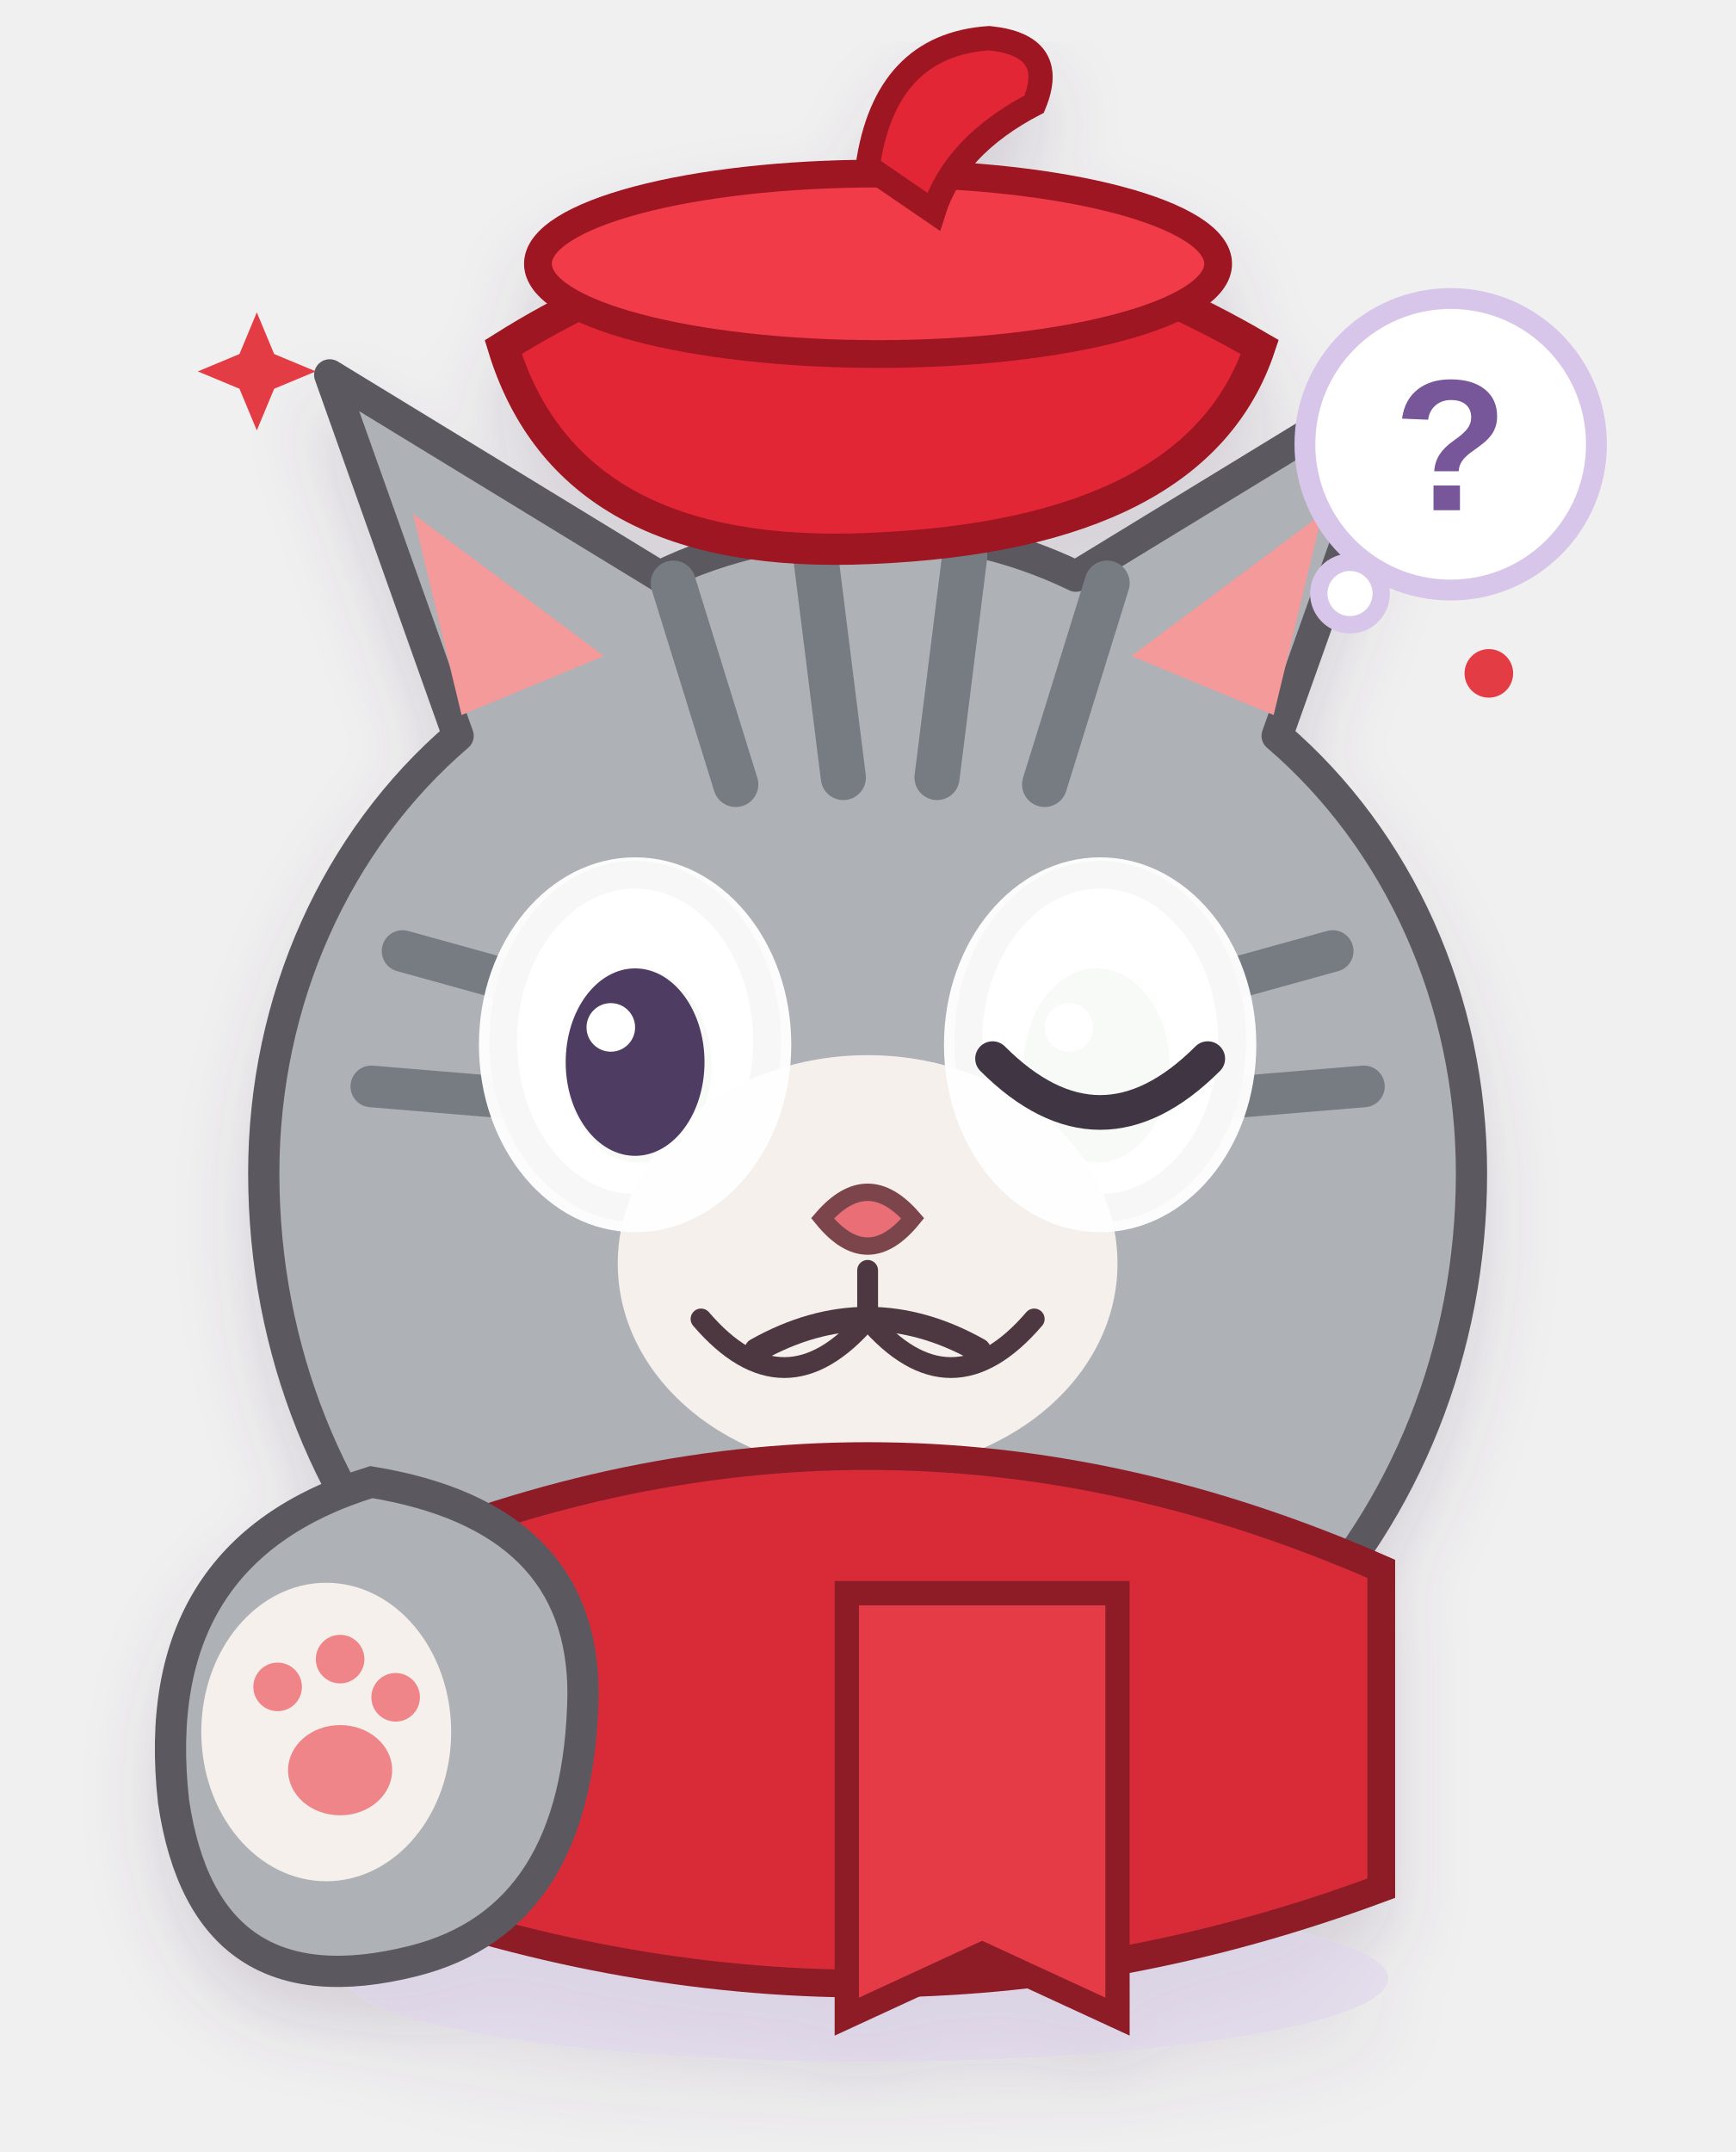
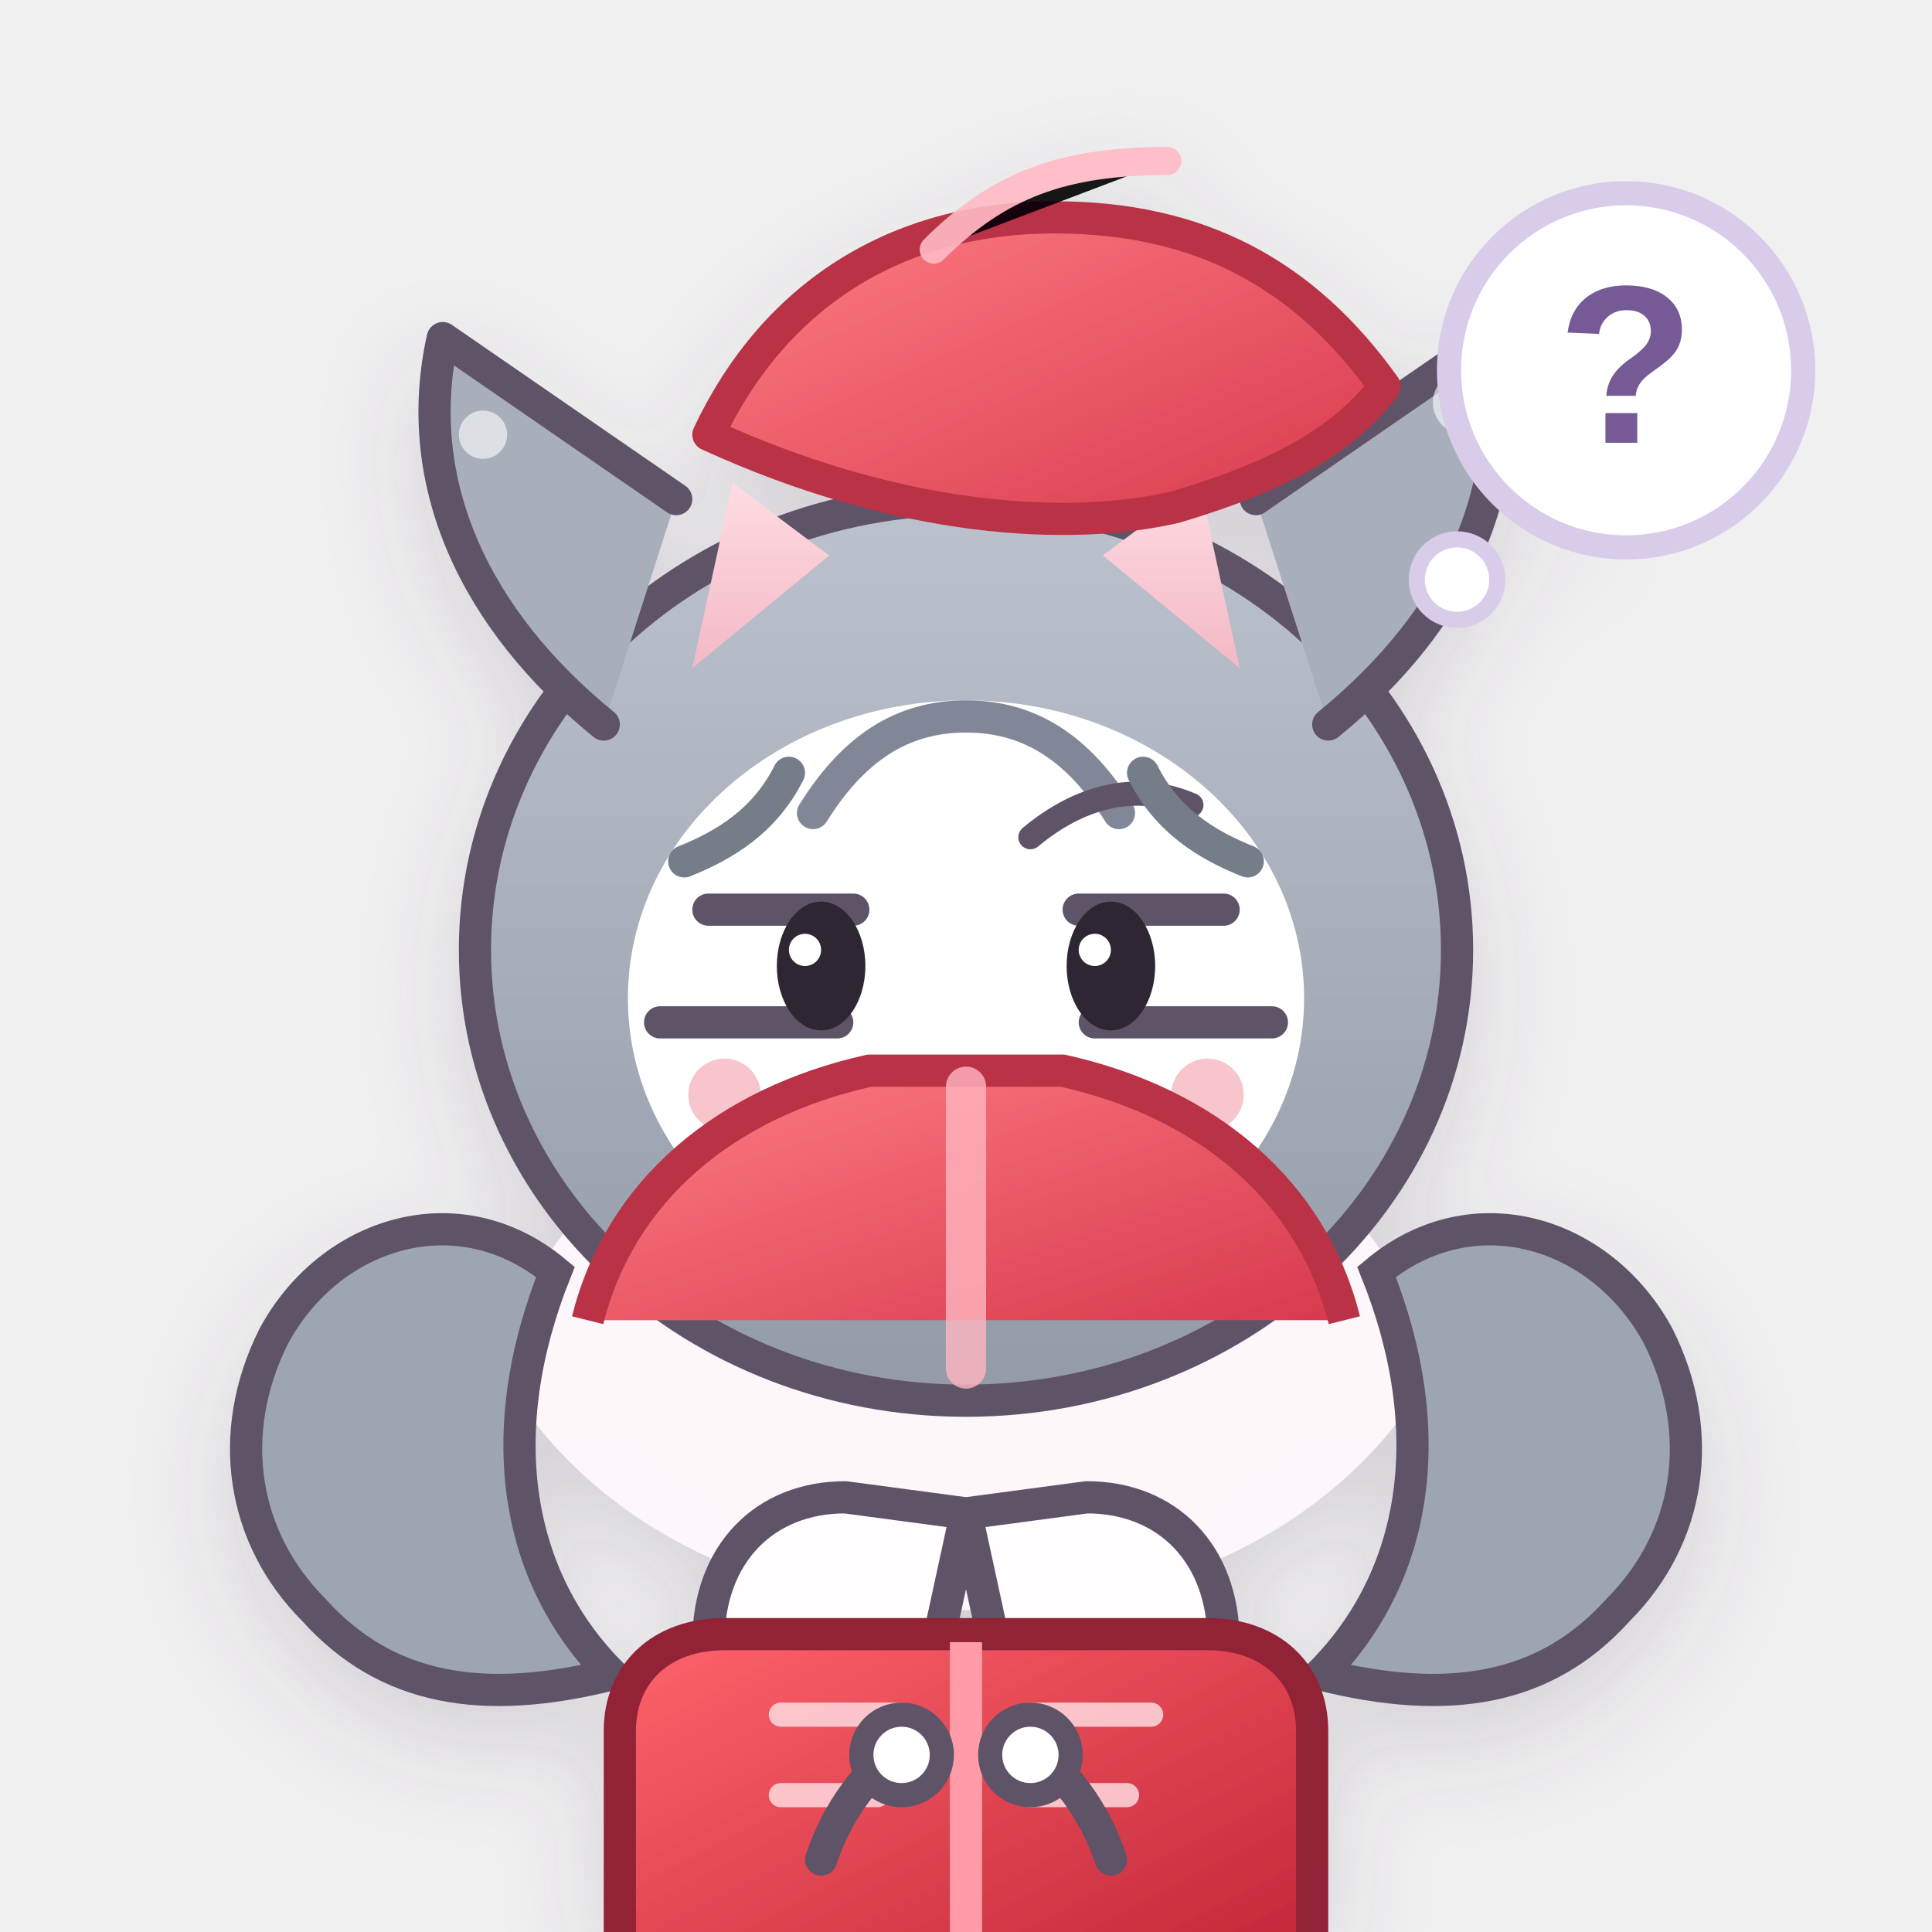
- <svg xmlns="http://www.w3.org/2000/svg" viewBox="0 0 500 620" role="img" aria-label="쁘띠냥, 회색 고양이 단어와 문법 선생님">
+ <svg xmlns="http://www.w3.org/2000/svg" viewBox="0 0 240 240" role="img" aria-label="쁘띠냥">
  <defs>
-     <filter id="s" x="-30%" y="-30%" width="160%" height="180%">
-       <feDropShadow dx="0" dy="12" stdDeviation="10" flood-color="#5d4771" flood-opacity=".18" />
+     <linearGradient id="fur" x1="0" y1="0" x2="0" y2="1">
+       <stop offset="0" stop-color="#bcc2cd" />
+       <stop offset="1" stop-color="#939ba8" />
+     </linearGradient>
+     <linearGradient id="pink" x1="0" y1="0" x2="0" y2="1">
+       <stop offset="0" stop-color="#ffdbe2" />
+       <stop offset="1" stop-color="#f3b9c5" />
+     </linearGradient>
+     <linearGradient id="red" x1="0" y1="0" x2="1" y2="1">
+       <stop offset="0" stop-color="#ff7d83" />
+       <stop offset="1" stop-color="#d7394d" />
+     </linearGradient>
+     <linearGradient id="book" x1="0" y1="0" x2="1" y2="1">
+       <stop offset="0" stop-color="#ff646c" />
+       <stop offset="1" stop-color="#bf2335" />
+     </linearGradient>
+     <filter id="shadow" x="-20%" y="-20%" width="140%" height="140%">
+       <feDropShadow dx="0" dy="5" stdDeviation="6" flood-color="#5c4773" flood-opacity=".18" />
    </filter>
    <style>
- .char{transform-box:fill-box;transform-origin:center bottom;animation:float 3.2s ease-in-out infinite}.paw{transform-box:fill-box;transform-origin:55% 85%;animation:wave 2.8s ease-in-out infinite}.eye{transform-box:fill-box;transform-origin:center;animation:blink 5s infinite}.spark{animation:twinkle 2.2s ease-in-out infinite;transform-origin:center}
- @keyframes float{0%,100%{transform:translateY(0)}50%{transform:translateY(-8px)}}@keyframes wave{0%,68%,100%{transform:rotate(0)}76%{transform:rotate(-12deg)}84%{transform:rotate(8deg)}}@keyframes blink{0%,46%,50%,100%{transform:scaleY(1)}48%{transform:scaleY(.08)}}@keyframes twinkle{0%,100%{opacity:.25;transform:scale(.75)}50%{opacity:1;transform:scale(1.15)}}@media(prefers-reduced-motion:reduce){.char,.paw,.eye,.spark{animation:none}}
- </style>
+         svg{overflow:visible} .idle-body{transform-box:fill-box;transform-origin:center bottom;animation:float 3.4s ease-in-out infinite} .sparkle{transform-box:fill-box;transform-origin:center;animation:twinkle 2.2s ease-in-out infinite} @keyframes float{0%,100%{transform:translateY(0)}50%{transform:translateY(-4px)}} @keyframes twinkle{0%,100%{opacity:.35;transform:scale(.8)}50%{opacity:1;transform:scale(1.12)}} @media(prefers-reduced-motion:reduce){.idle-body,.sparkle{animation:none}}
+         </style>
  </defs>
-   <g class="char" filter="url(#s)">
-     <ellipse cx="250" cy="570" rx="150" ry="24" fill="#d9cbea" opacity=".45" />
-     <path d="M132 212L95 108l95 58c37-18 83-18 120 0l95-58-37 104c35 30 56 76 56 126 0 103-78 184-174 184S76 441 76 338c0-50 21-96 56-126z" fill="#aeb1b6" stroke="#5b5860" stroke-width="9" stroke-linejoin="round" />
-     <path d="M119 148l55 41-41 17zM381 148l-55 41 41 17z" fill="#f49a9a" />
-     <path d="M194 168l18 58M235 160l8 64M278 160l-8 64M319 168l-18 58" stroke="#777b82" stroke-width="13" stroke-linecap="round" />
-     <path d="M116 274l65 18M107 313l72 6M384 274l-65 18M393 313l-72 6" stroke="#777b82" stroke-width="12" stroke-linecap="round" />
-     <ellipse class="eye" cx="183" cy="300" rx="38" ry="48" fill="#fff" stroke="#343038" stroke-width="8" />
-     <ellipse class="eye" cx="317" cy="300" rx="38" ry="48" fill="#fff" stroke="#343038" stroke-width="8" />
-     <ellipse cx="184" cy="307" rx="21" ry="28" fill="#50743b" />
-     <ellipse cx="316" cy="307" rx="21" ry="28" fill="#50743b" />
-     <circle cx="176" cy="296" r="7" fill="#fff" />
-     <circle cx="308" cy="296" r="7" fill="#fff" />
-     <ellipse cx="250" cy="364" rx="72" ry="60" fill="#f5f0ec" />
-     <path d="M237 351q13-15 26 0-13 16-26 0z" fill="#e96e74" stroke="#7b454c" stroke-width="5" />
-     <path d="M250 366v14m0 0q-24 28-48 0m48 0q24 28 48 0" fill="none" stroke="#4d3842" stroke-width="6" stroke-linecap="round" />
-     <path d="M102 452q148-65 296 0v92q-148 55-296 0z" fill="#d92c39" stroke="#8d1d28" stroke-width="8" />
-     <path d="M244 459h78v122l-39-18-39 18z" fill="#e43b46" stroke="#8d1d28" stroke-width="7" />
-     <g class="paw">
-       <path d="M107 427q-65 20-57 92 9 61 69 46 48-12 49-77 0-51-61-61z" fill="#aeb1b6" stroke="#5b5860" stroke-width="9" />
-       <ellipse cx="94" cy="499" rx="36" ry="43" fill="#f5f0ec" />
-       <circle cx="80" cy="486" r="7" fill="#ef8589" />
-       <circle cx="98" cy="478" r="7" fill="#ef8589" />
-       <circle cx="114" cy="489" r="7" fill="#ef8589" />
-       <ellipse cx="98" cy="510" rx="15" ry="13" fill="#ef8589" />
-     </g>
-     <path d="M145 100q105-66 218 0-18 54-112 58-87 4-106-58z" fill="#e32636" stroke="#9e1622" stroke-width="9" />
-     <ellipse cx="253" cy="76" rx="98" ry="26" fill="#f13a48" stroke="#9e1622" stroke-width="8" />
-     <path d="M250 48q5-35 35-37 20 2 13 19-23 12-29 31z" fill="#e32636" stroke="#9e1622" stroke-width="7" />
-   </g>
-   <g class="spark" fill="#e33c45">
-     <path d="M74 90l5 12 12 5-12 5-5 12-5-12-12-5 12-5z" />
-     <circle cx="429" cy="194" r="7" />
-   </g>
-   <g aria-label="생각하는 표정" class="expression expression-think">
-     <ellipse cx="183" cy="301" rx="45" ry="54" fill="#fff" opacity=".96" />
-     <ellipse cx="317" cy="301" rx="45" ry="54" fill="#fff" opacity=".96" />
-     <ellipse cx="183" cy="306" rx="20" ry="27" fill="#4f3c62" />
-     <circle cx="176" cy="296" r="7" fill="#fff" />
-     <path d="M286 305q31 31 62 0" fill="none" stroke="#403542" stroke-width="10" stroke-linecap="round" />
-     <path d="M218 389q32-18 64 0" fill="none" stroke="#4d3842" stroke-width="7" stroke-linecap="round" />
-     <g transform="translate(370 80)">
-       <circle cx="48" cy="48" r="42" fill="#fff" stroke="#d7c5ea" stroke-width="6" />
-       <circle cx="19" cy="91" r="9" fill="#fff" stroke="#d7c5ea" stroke-width="5" />
-       <text x="48" y="67" text-anchor="middle" font-size="54" font-family="Arial,sans-serif" font-weight="900" fill="#77569a">?</text>
+   <g class="idle-body" filter="url(#shadow)">
+     <g transform="translate(120 118)">
+       <path d="M-58 52c3-14 15-28 31-33h54c16 5 28 19 31 33-10 18-31 30-58 30s-48-12-58-30z" fill="#fff9fd" opacity=".94" />
+       <path d="M-51 40c-8 20-5 38 7 50-16 4-28 2-37-8-9-9-11-22-5-34 7-13 23-18 35-8z" fill="#9da5b0" stroke="#5f5367" stroke-width="4" />
+       <path d="M51 40c8 20 5 38-7 50 16 4 28 2 37-8 9-9 11-22 5-34-7-13-23-18-35-8z" fill="#9da5b0" stroke="#5f5367" stroke-width="4" />
+       <ellipse cx="0" cy="0" rx="61" ry="56" fill="url(#fur)" stroke="#5f5367" stroke-width="4" />
+       <path d="M-45-28c-16-13-24-30-20-48l29 20" fill="#a8afba" stroke="#5f5367" stroke-width="4" stroke-linecap="round" stroke-linejoin="round" />
+       <path d="M45-28c16-13 24-30 20-48L36-56" fill="#a8afba" stroke="#5f5367" stroke-width="4" stroke-linecap="round" stroke-linejoin="round" />
+       <path d="M-29-58-17-49-34-35" fill="url(#pink)" />
+       <path d="M29-58 17-49 34-35" fill="url(#pink)" />
+       <ellipse cx="0" cy="6" rx="42" ry="37" fill="#ffffff" />
+       <path d="M-19-17c5-8 11-12 19-12 8 0 14 4 19 12" fill="none" stroke="#818796" stroke-width="4" stroke-linecap="round" />
+       <path d="M-14-5h-18M-16 9h-22M14-5h18M16 9h22" stroke="#5f5367" stroke-width="4" stroke-linecap="round" />
+       <ellipse cx="-18" cy="2" rx="5.5" ry="8" fill="#2d2830" />
+       <ellipse cx="18" cy="2" rx="5.5" ry="8" fill="#2d2830" />
+       <circle cx="-20" cy="0" r="2" fill="#fff" />
+       <circle cx="16" cy="0" r="2" fill="#fff" />
+       <path d="M8-14c6-5 13-7 20-4" fill="none" stroke="#5f5367" stroke-width="3" stroke-linecap="round" />
+       <path d="M-8 15 0 21 8 15" fill="#f09ba9" stroke="#5f5367" stroke-width="3" stroke-linejoin="round" />
+       <path d="M0 21v6" stroke="#5f5367" stroke-width="3" stroke-linecap="round" />
+       <path d="M-8 34c7-3 18-3 25 0" fill="none" stroke="#5f5367" stroke-width="4" stroke-linecap="round" />
+       <circle cx="-30" cy="18" r="4.5" fill="#f6b7c1" opacity=".8" />
+       <circle cx="30" cy="18" r="4.5" fill="#f6b7c1" opacity=".8" />
+       <path d="M-35-11c5-2 10-5 13-11M35-11c-5-2-10-5-13-11" stroke="#757d89" stroke-width="4" stroke-linecap="round" />
+       <path d="M-47 46c4-16 17-27 35-31h24c18 4 31 15 35 31" fill="url(#red)" stroke="#b93245" stroke-width="4" stroke-linejoin="round" />
+       <path d="M0 17v35" stroke="#ffb6c0" stroke-width="5" stroke-linecap="round" opacity=".8" />
+       <path d="M-15 68c-10 0-17 7-17 18v7h27l5-23z" fill="#fffdfd" stroke="#5f5367" stroke-width="4" stroke-linejoin="round" />
+       <path d="M15 68c10 0 17 7 17 18v7H5L0 70z" fill="#fffdfd" stroke="#5f5367" stroke-width="4" stroke-linejoin="round" />
+       <g transform="translate(0 82)">
+         <path d="M-30 3h60c8 0 13 5 13 12v33H-43V15c0-7 5-12 13-12z" fill="url(#book)" stroke="#922136" stroke-width="4" />
+         <path d="M0 4v44" stroke="#ff9ca7" stroke-width="4" />
+         <path d="M-23 13h15M-23 23h12M8 13h15M8 23h12" stroke="#ffd9de" stroke-width="3" stroke-linecap="round" opacity=".85" />
+         <path d="M-7 16q-8 6-11 15M7 16q8 6 11 15" stroke="#5f5367" stroke-width="4" stroke-linecap="round" />
+         <circle cx="-8" cy="18" r="5" fill="#fff" stroke="#5f5367" stroke-width="3" />
+         <circle cx="8" cy="18" r="5" fill="#fff" stroke="#5f5367" stroke-width="3" />
+       </g>
+       <g transform="translate(6 -82)">
+         <ellipse cx="0" cy="13" rx="30" ry="10" fill="#e14557" />
+         <path d="M-38 18c8-17 23-27 43-27 18 0 31 7 41 21-6 8-16 12-26 15-13 3-34 2-58-9z" fill="url(#red)" stroke="#b93245" stroke-width="4" stroke-linejoin="round" />
+         <path d="M-10-5c8-8 16-11 29-11" stroke="#ffb9c4" stroke-width="3.5" stroke-linecap="round" opacity=".9" />
+       </g>
+       <g fill="#fff" opacity=".6">
+         <circle cx="62" cy="-68" r="4" />
+         <circle cx="74" cy="-56" r="3" />
+         <circle cx="-60" cy="-64" r="3" />
+       </g>
    </g>
  </g>
+   <g class="sparkle">
+     <circle cx="202" cy="46" r="22" fill="#fff" stroke="#d9cbea" stroke-width="3" />
+     <text x="202" y="55" text-anchor="middle" font-family="Arial,sans-serif" font-size="28" font-weight="900" fill="#755a96">?</text>
+     <circle cx="181" cy="72" r="5" fill="#fff" stroke="#d9cbea" stroke-width="2" />
+   </g>
</svg>
